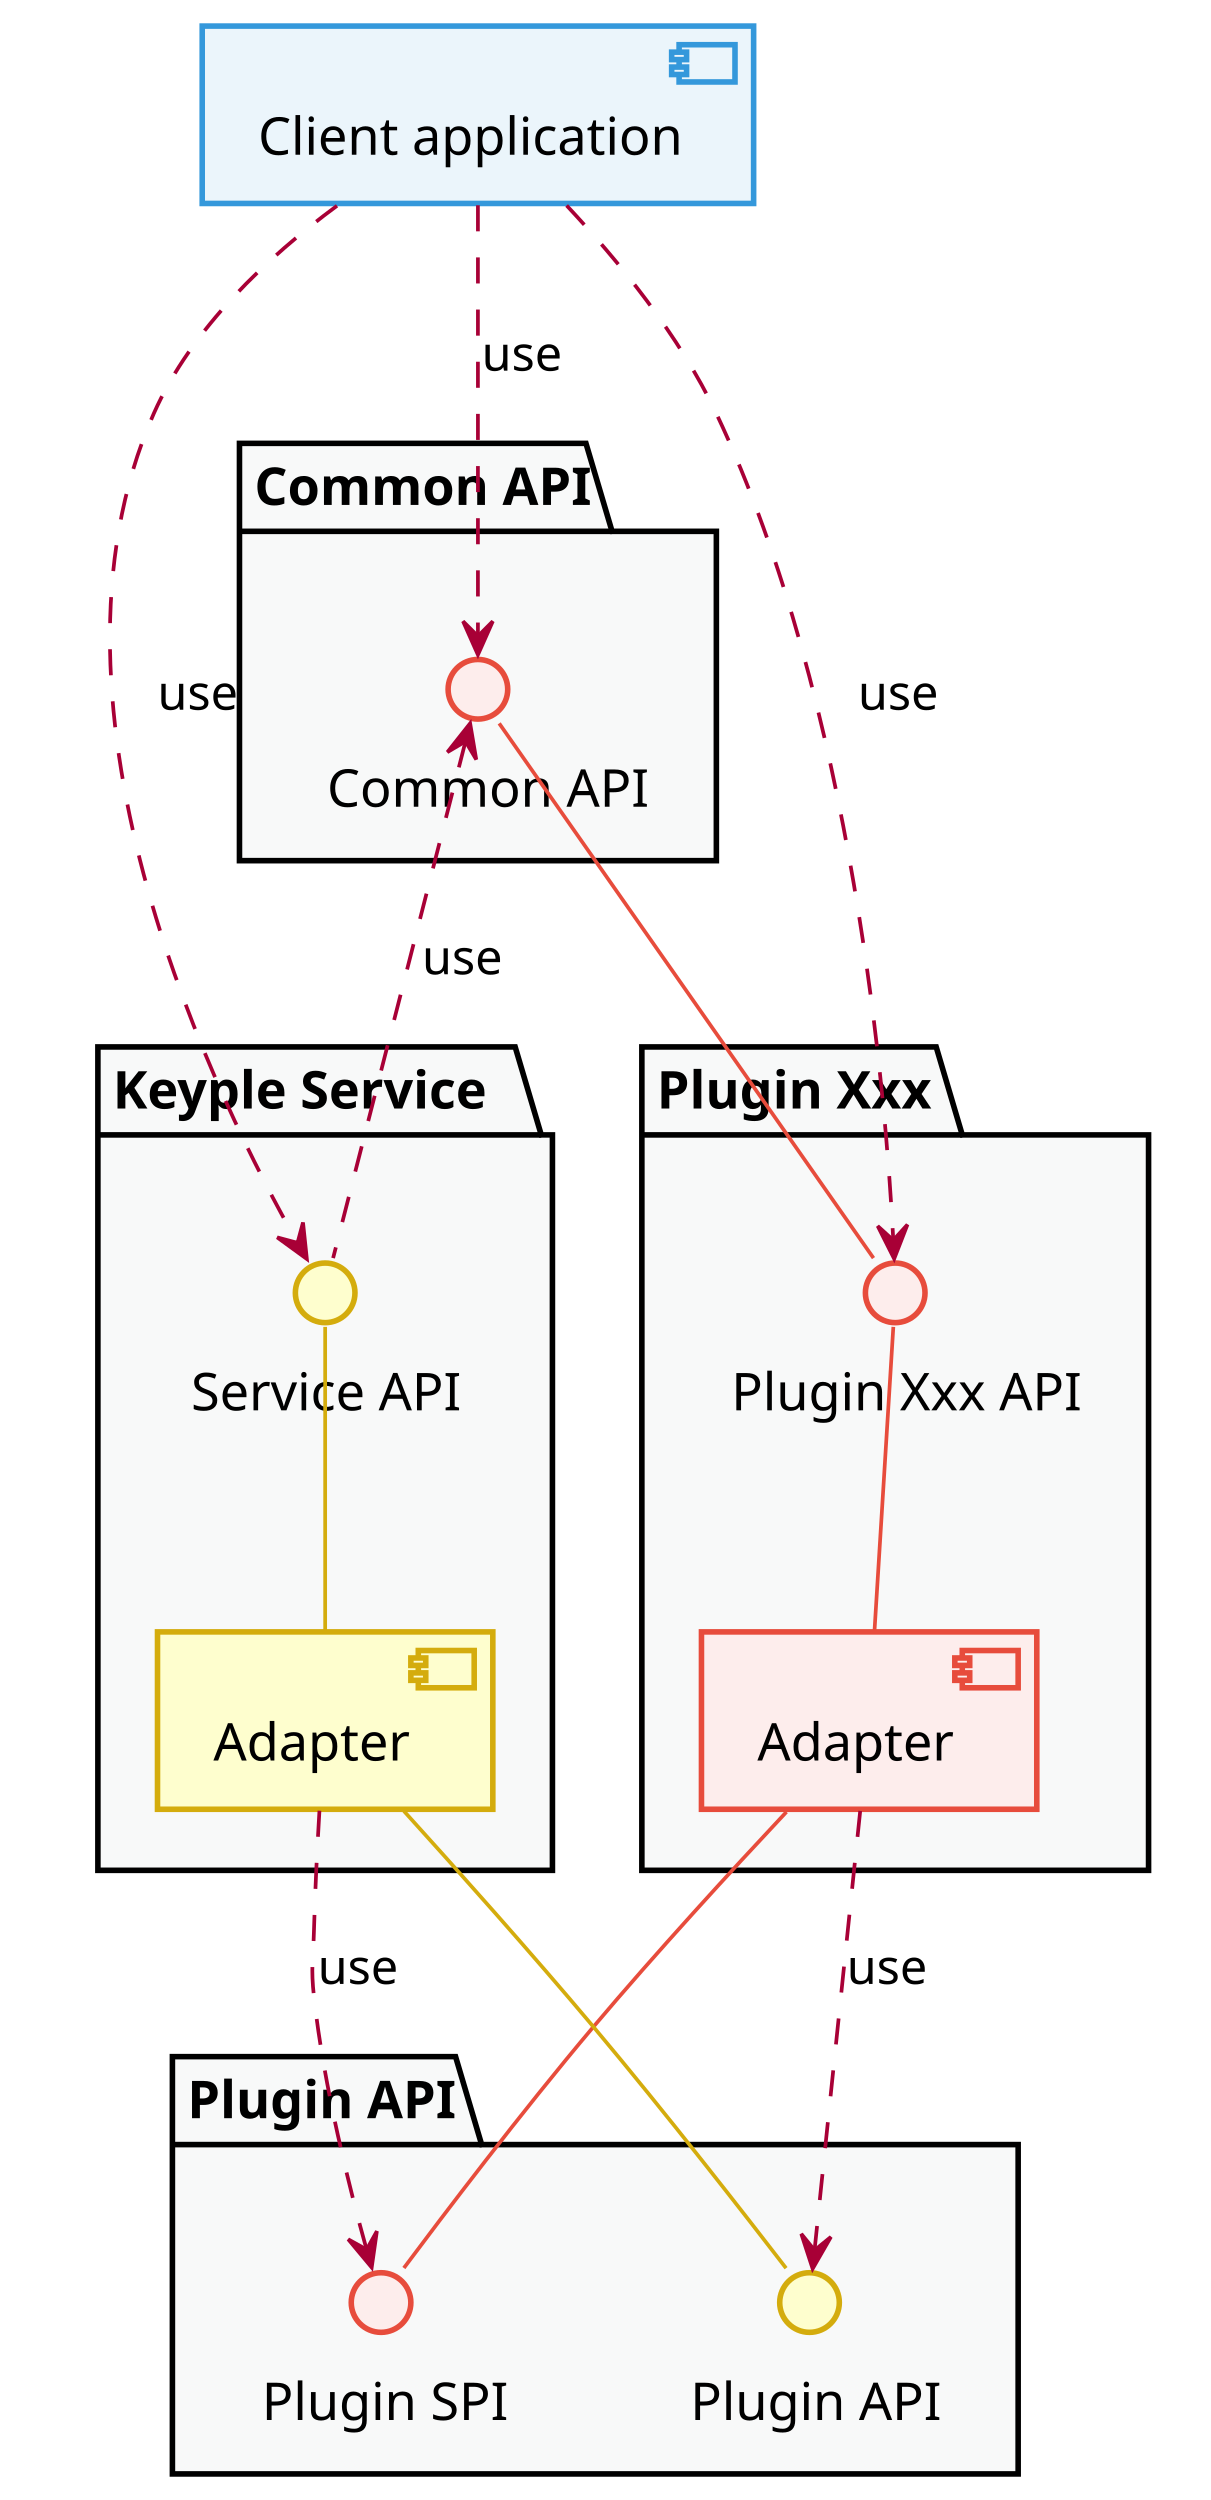
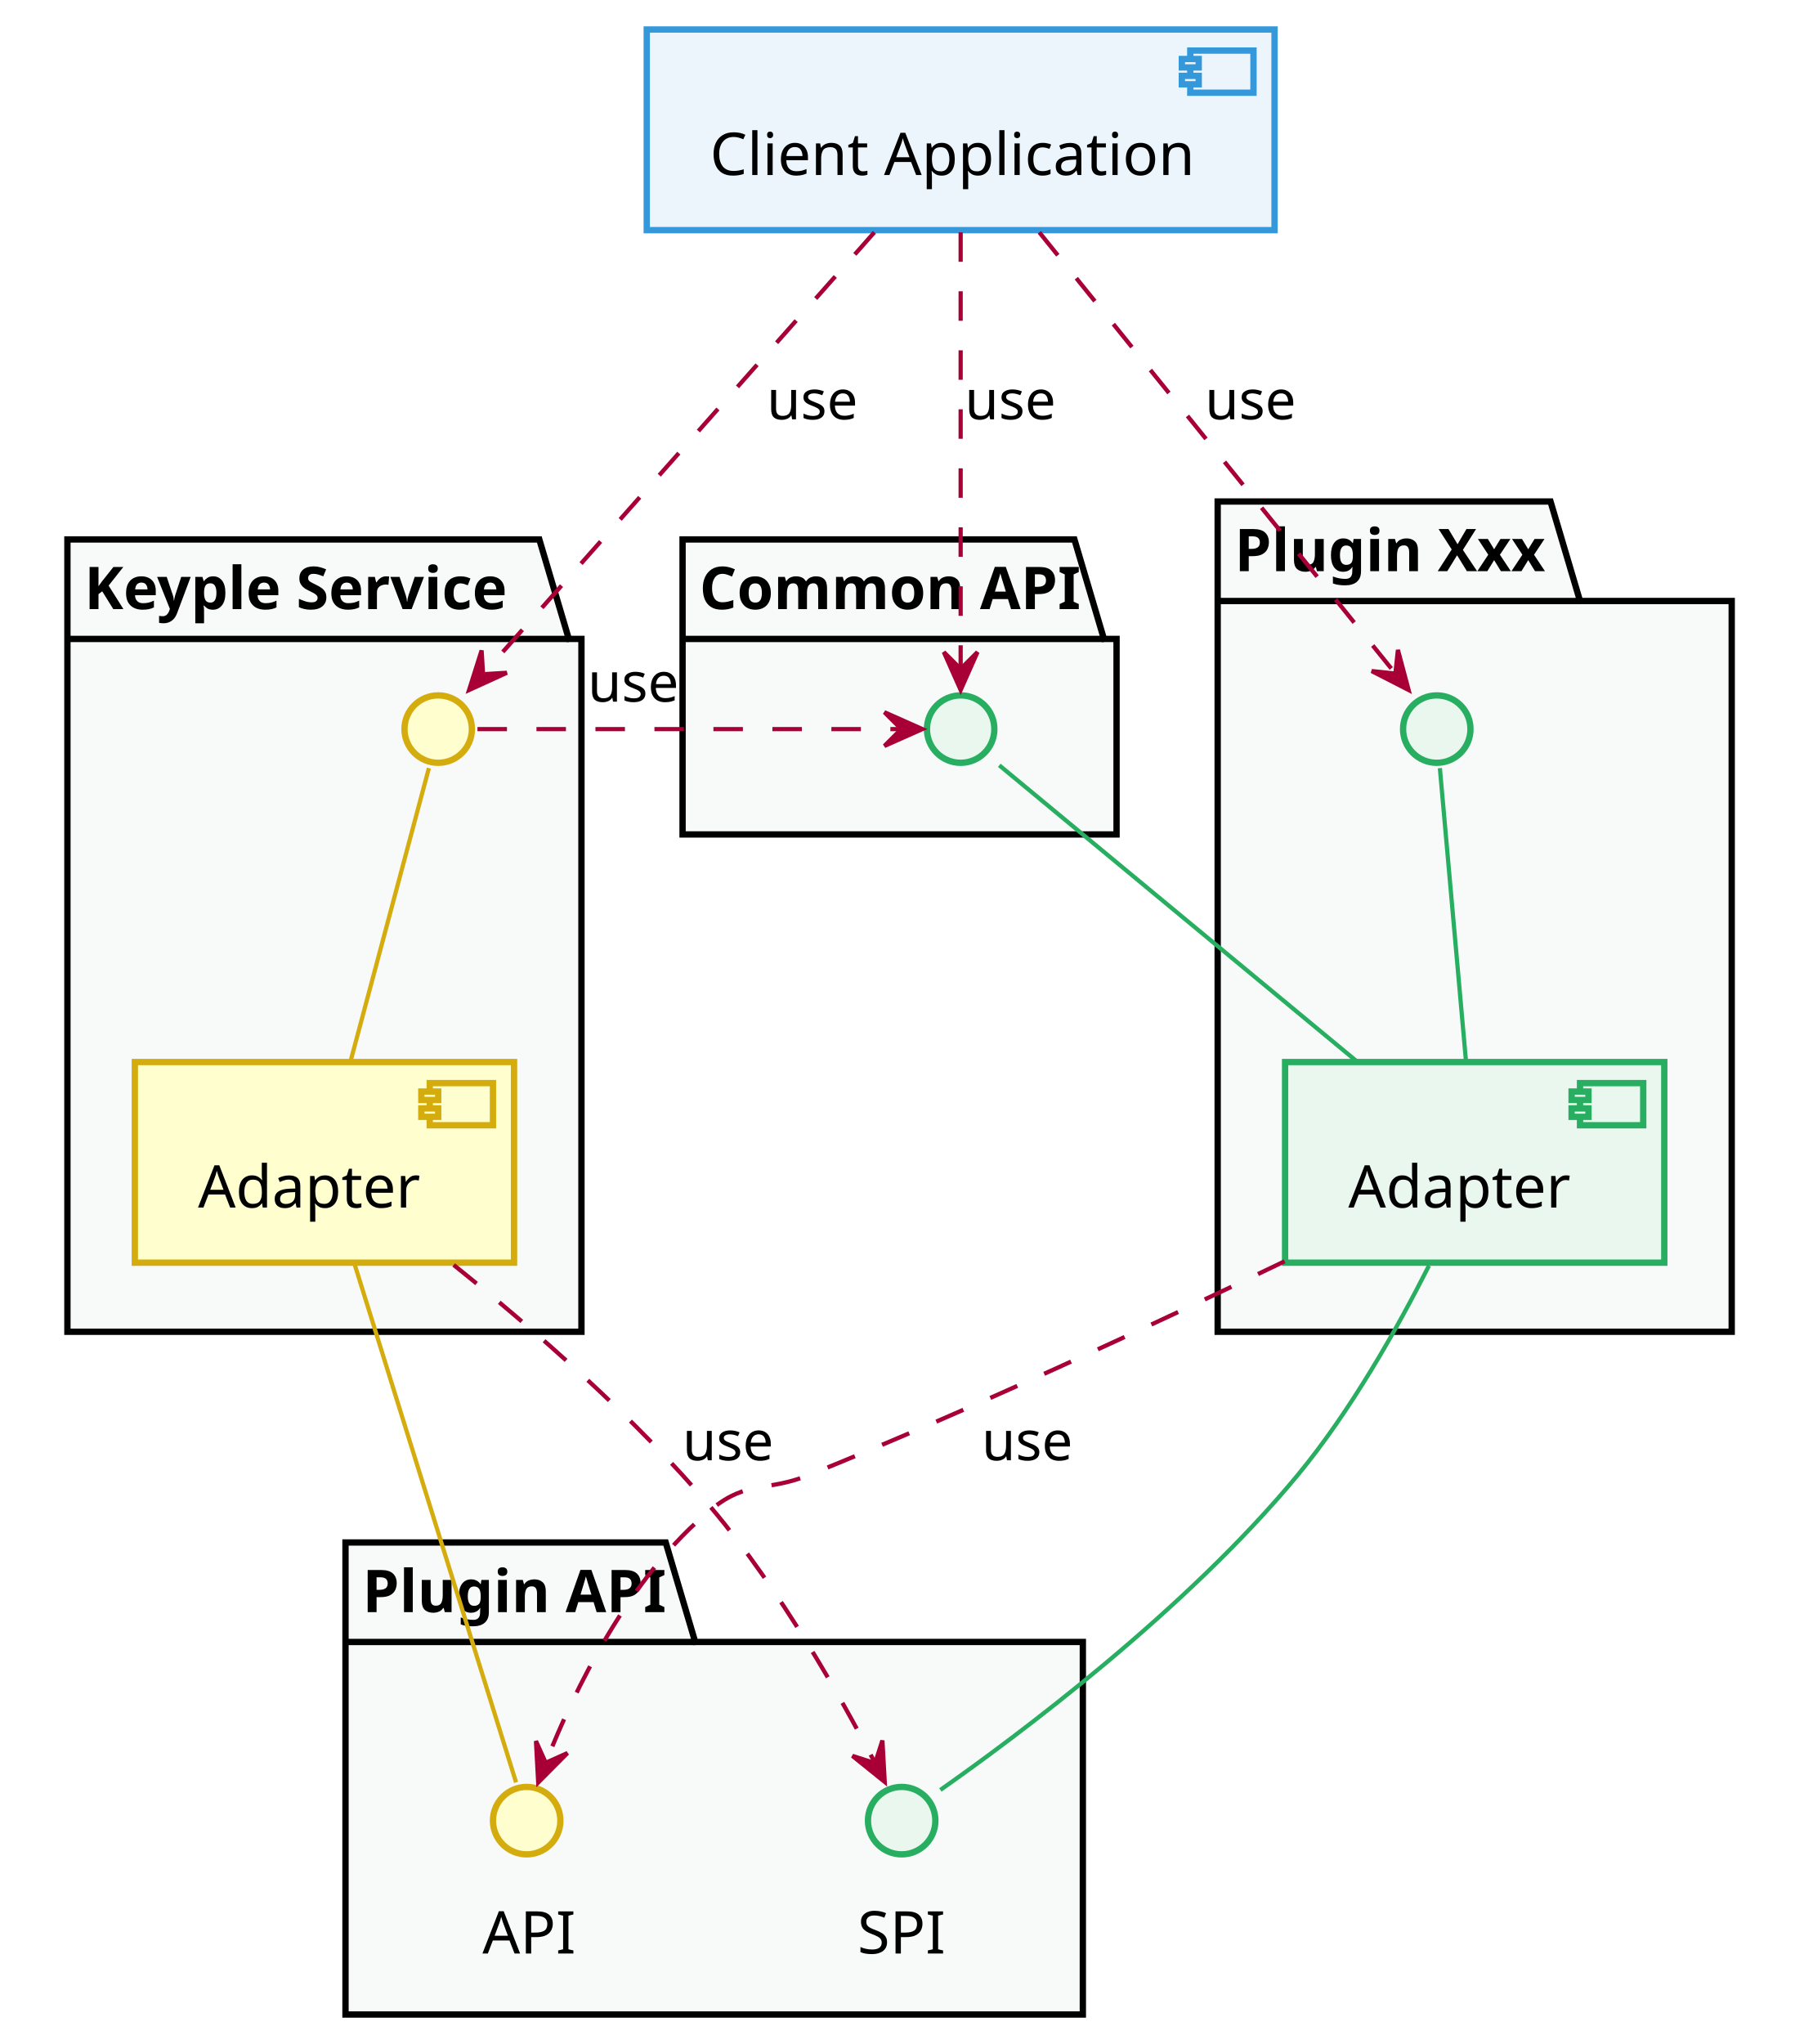
- <svg xmlns="http://www.w3.org/2000/svg" contentScriptType="application/ecmascript" contentStyleType="text/css" height="671px" preserveAspectRatio="none" style="width:325px;height:671px;background:#FFFFFF;" version="1.1" viewBox="0 0 325 671" width="325px" zoomAndPan="magnify">
+ <svg xmlns="http://www.w3.org/2000/svg" contentScriptType="application/ecmascript" contentStyleType="text/css" height="485px" preserveAspectRatio="none" style="width:428px;height:485px;background:#FFFFFF;" version="1.1" viewBox="0 0 428 485" width="428px" zoomAndPan="magnify">
  <defs />
  <g>
-     <polygon fill="#F8F9F9" points="64.273,119,157.273,119,164.273,142.609,192.273,142.609,192.273,231,64.273,231,64.273,119" style="stroke:#000000;stroke-width:1.5;" />
-     <line style="stroke:#000000;stroke-width:1.5;" x1="64.273" x2="164.273" y1="142.609" y2="142.609" />
-     <text fill="#000000" font-family="sans-serif" font-size="14" font-weight="bold" lengthAdjust="spacing" textLength="87" x="68.273" y="135.533">Common API</text>
-     <polygon fill="#F8F9F9" points="26.273,281,138.273,281,145.273,304.609,148.273,304.609,148.273,502,26.273,502,26.273,281" style="stroke:#000000;stroke-width:1.5;" />
-     <line style="stroke:#000000;stroke-width:1.5;" x1="26.273" x2="145.273" y1="304.609" y2="304.609" />
-     <text fill="#000000" font-family="sans-serif" font-size="14" font-weight="bold" lengthAdjust="spacing" textLength="106" x="30.273" y="297.533">Keyple Service</text>
-     <polygon fill="#F8F9F9" points="172.273,281,251.273,281,258.273,304.609,308.273,304.609,308.273,502,172.273,502,172.273,281" style="stroke:#000000;stroke-width:1.5;" />
-     <line style="stroke:#000000;stroke-width:1.5;" x1="172.273" x2="258.273" y1="304.609" y2="304.609" />
-     <text fill="#000000" font-family="sans-serif" font-size="14" font-weight="bold" lengthAdjust="spacing" textLength="73" x="176.273" y="297.533">Plugin Xxx</text>
-     <polygon fill="#F8F9F9" points="46.273,552,122.273,552,129.273,575.609,273.273,575.609,273.273,664,46.273,664,46.273,552" style="stroke:#000000;stroke-width:1.5;" />
-     <line style="stroke:#000000;stroke-width:1.5;" x1="46.273" x2="129.273" y1="575.609" y2="575.609" />
-     <text fill="#000000" font-family="sans-serif" font-size="14" font-weight="bold" lengthAdjust="spacing" textLength="70" x="50.273" y="568.533">Plugin API</text>
-     <ellipse cx="128.273" cy="185" fill="#FDEDEC" rx="8" ry="8" style="stroke:#E74C3C;stroke-width:1.5;" />
-     <text fill="#000000" font-family="sans-serif" font-size="14" lengthAdjust="spacing" textLength="81" x="87.773" y="216.533">Common API</text>
-     <ellipse cx="87.273" cy="347" fill="#FEFECE" rx="8" ry="8" style="stroke:#D4AC0D;stroke-width:1.5;" />
-     <text fill="#000000" font-family="sans-serif" font-size="14" lengthAdjust="spacing" textLength="72" x="51.273" y="378.533">Service API</text>
-     <rect fill="#FEFECE" height="47.609" style="stroke:#D4AC0D;stroke-width:1.5;" width="90" x="42.273" y="438" />
-     <rect fill="#FEFECE" height="10" style="stroke:#D4AC0D;stroke-width:1.5;" width="15" x="112.273" y="443" />
-     <rect fill="#FEFECE" height="2" style="stroke:#D4AC0D;stroke-width:1.5;" width="4" x="110.273" y="445" />
-     <rect fill="#FEFECE" height="2" style="stroke:#D4AC0D;stroke-width:1.5;" width="4" x="110.273" y="449" />
-     <text fill="#000000" font-family="sans-serif" font-size="14" lengthAdjust="spacing" textLength="50" x="57.273" y="472.533">Adapter</text>
-     <ellipse cx="240.273" cy="347" fill="#FDEDEC" rx="8" ry="8" style="stroke:#E74C3C;stroke-width:1.5;" />
-     <text fill="#000000" font-family="sans-serif" font-size="14" lengthAdjust="spacing" textLength="88" x="196.273" y="378.533">Plugin Xxx API</text>
-     <rect fill="#FDEDEC" height="47.609" style="stroke:#E74C3C;stroke-width:1.5;" width="90" x="188.273" y="438" />
-     <rect fill="#FDEDEC" height="10" style="stroke:#E74C3C;stroke-width:1.5;" width="15" x="258.273" y="443" />
-     <rect fill="#FDEDEC" height="2" style="stroke:#E74C3C;stroke-width:1.5;" width="4" x="256.273" y="445" />
-     <rect fill="#FDEDEC" height="2" style="stroke:#E74C3C;stroke-width:1.5;" width="4" x="256.273" y="449" />
-     <text fill="#000000" font-family="sans-serif" font-size="14" lengthAdjust="spacing" textLength="50" x="203.273" y="472.533">Adapter</text>
-     <ellipse cx="102.273" cy="618" fill="#FDEDEC" rx="8" ry="8" style="stroke:#E74C3C;stroke-width:1.5;" />
-     <text fill="#000000" font-family="sans-serif" font-size="14" lengthAdjust="spacing" textLength="64" x="70.273" y="649.533">Plugin SPI</text>
-     <ellipse cx="217.273" cy="618" fill="#FEFECE" rx="8" ry="8" style="stroke:#D4AC0D;stroke-width:1.5;" />
-     <text fill="#000000" font-family="sans-serif" font-size="14" lengthAdjust="spacing" textLength="64" x="185.273" y="649.533">Plugin API</text>
-     <rect fill="#EBF5FB" height="47.609" style="stroke:#3498DB;stroke-width:1.5;" width="148" x="54.273" y="7" />
-     <rect fill="#EBF5FB" height="10" style="stroke:#3498DB;stroke-width:1.5;" width="15" x="182.273" y="12" />
-     <rect fill="#EBF5FB" height="2" style="stroke:#3498DB;stroke-width:1.5;" width="4" x="180.273" y="14" />
-     <rect fill="#EBF5FB" height="2" style="stroke:#3498DB;stroke-width:1.5;" width="4" x="180.273" y="18" />
-     <text fill="#000000" font-family="sans-serif" font-size="14" lengthAdjust="spacing" textLength="108" x="69.273" y="41.533">Client application</text>
-     <path d="M133.981,194.154 C153.149,221.537 215.093,310.028 234.442,337.67 " fill="none" id="commonApi-specificPluginApi" style="stroke:#E74C3C;stroke-width:1.0;" />
-     <path d="M239.77,356.127 C238.723,373.029 236.277,412.508 234.703,437.916 " fill="none" id="specificPluginApi-plugin" style="stroke:#E74C3C;stroke-width:1.0;" />
-     <path d="M211.087,486.315 C196.125,502.272 176.116,524.068 159.273,544 C139.969,566.844 118.626,595.029 108.397,608.735 " fill="none" id="plugin-pluginSpi" style="stroke:#E74C3C;stroke-width:1.0;" />
-     <path d="M87.273,356.127 C87.273,373.029 87.273,412.508 87.273,437.916 " fill="none" id="serviceApi-service" style="stroke:#D4AC0D;stroke-width:1.0;" />
-     <path d="M108.413,486.095 C122.949,502.14 142.566,524.125 159.273,544 C178.646,567.047 200.485,595.14 210.98,608.78 " fill="none" id="service-pluginApi" style="stroke:#D4AC0D;stroke-width:1.0;" />
-     <path d="M128.273,55.086 C128.273,87.34 128.273,144.838 128.273,170.723 " fill="none" id="application-to-commonApi" style="stroke:#A80036;stroke-width:1.0;stroke-dasharray:7.0,7.0;" />
-     <polygon fill="#A80036" points="128.273,175.747,132.273,166.747,128.273,170.747,124.273,166.747,128.273,175.747" style="stroke:#A80036;stroke-width:1.0;" />
-     <text fill="#000000" font-family="sans-serif" font-size="13" lengthAdjust="spacing" textLength="21" x="129.273" y="99.495">use</text>
-     <path d="M152.086,55.156 C165.872,69.894 182.399,90.091 192.273,111 C229.236,189.274 237.82,295.383 239.741,332.508 " fill="none" id="application-to-specificPluginApi" style="stroke:#A80036;stroke-width:1.0;stroke-dasharray:7.0,7.0;" />
-     <polygon fill="#A80036" points="239.995,337.86,243.561,328.679,239.756,332.866,235.57,329.061,239.995,337.86" style="stroke:#A80036;stroke-width:1.0;" />
-     <text fill="#000000" font-family="sans-serif" font-size="13" lengthAdjust="spacing" textLength="21" x="230.273" y="190.495">use</text>
-     <path d="M90.451,55.233 C71.912,68.92 51.431,88.054 41.273,111 C6,190.674 59.317,297.405 79.808,333.486 " fill="none" id="application-to-serviceApi" style="stroke:#A80036;stroke-width:1.0;stroke-dasharray:7.0,7.0;" />
-     <polygon fill="#A80036" points="82.358,337.909,81.326,328.114,79.86,333.578,74.396,332.112,82.358,337.909" style="stroke:#A80036;stroke-width:1.0;" />
-     <text fill="#000000" font-family="sans-serif" font-size="13" lengthAdjust="spacing" textLength="21" x="42.273" y="190.495">use</text>
-     <path d="M124.897,199.175 C116.733,231.034 96.103,311.54 89.407,337.67 " fill="none" id="commonApi-backto-serviceApi" style="stroke:#A80036;stroke-width:1.0;stroke-dasharray:7.0,7.0;" />
-     <polygon fill="#A80036" points="126.183,194.154,120.073,201.879,124.941,198.997,127.823,203.865,126.183,194.154" style="stroke:#A80036;stroke-width:1.0;" />
-     <text fill="#000000" font-family="sans-serif" font-size="13" lengthAdjust="spacing" textLength="21" x="113.273" y="261.495">use</text>
-     <path d="M85.738,486.002 C85.153,495.851 84.559,507.485 84.273,518 C84.055,525.997 83.4,528.048 84.273,536 C86.928,560.187 93.915,587.718 98.362,603.652 " fill="none" id="service-to-pluginSpi" style="stroke:#A80036;stroke-width:1.0;stroke-dasharray:7.0,7.0;" />
-     <polygon fill="#A80036" points="99.763,608.589,101.154,598.839,98.398,603.779,93.458,601.023,99.763,608.589" style="stroke:#A80036;stroke-width:1.0;" />
-     <text fill="#000000" font-family="sans-serif" font-size="13" lengthAdjust="spacing" textLength="21" x="85.273" y="532.495">use</text>
-     <path d="M230.878,486.055 C227.476,518.8 221.356,577.7 218.638,603.862 " fill="none" id="plugin-to-pluginApi" style="stroke:#A80036;stroke-width:1.0;stroke-dasharray:7.0,7.0;" />
-     <polygon fill="#A80036" points="218.112,608.926,223.02,600.388,218.628,603.953,215.063,599.561,218.112,608.926" style="stroke:#A80036;stroke-width:1.0;" />
-     <text fill="#000000" font-family="sans-serif" font-size="13" lengthAdjust="spacing" textLength="21" x="227.273" y="532.495">use</text>
+     <polygon fill="#F8F9F9" points="289,119,368,119,375,142.609,411,142.609,411,316,289,316,289,119" style="stroke:#000000;stroke-width:1.5;" />
+     <line style="stroke:#000000;stroke-width:1.5;" x1="289" x2="375" y1="142.609" y2="142.609" />
+     <text fill="#000000" font-family="sans-serif" font-size="14" font-weight="bold" lengthAdjust="spacing" textLength="73" x="293" y="135.533">Plugin Xxx</text>
+     <polygon fill="#F8F9F9" points="162,128,255,128,262,151.609,265,151.609,265,198,162,198,162,128" style="stroke:#000000;stroke-width:1.5;" />
+     <line style="stroke:#000000;stroke-width:1.5;" x1="162" x2="262" y1="151.609" y2="151.609" />
+     <text fill="#000000" font-family="sans-serif" font-size="14" font-weight="bold" lengthAdjust="spacing" textLength="87" x="166" y="144.533">Common API</text>
+     <polygon fill="#F8F9F9" points="16,128,128,128,135,151.609,138,151.609,138,316,16,316,16,128" style="stroke:#000000;stroke-width:1.5;" />
+     <line style="stroke:#000000;stroke-width:1.5;" x1="16" x2="135" y1="151.609" y2="151.609" />
+     <text fill="#000000" font-family="sans-serif" font-size="14" font-weight="bold" lengthAdjust="spacing" textLength="106" x="20" y="144.533">Keyple Service</text>
+     <polygon fill="#F8F9F9" points="82,366,158,366,165,389.609,257,389.609,257,478,82,478,82,366" style="stroke:#000000;stroke-width:1.5;" />
+     <line style="stroke:#000000;stroke-width:1.5;" x1="82" x2="165" y1="389.609" y2="389.609" />
+     <text fill="#000000" font-family="sans-serif" font-size="14" font-weight="bold" lengthAdjust="spacing" textLength="70" x="86" y="382.533">Plugin API</text>
+     <ellipse cx="341" cy="173" fill="#E9F7EF" rx="8" ry="8" style="stroke:#27AE60;stroke-width:1.5;" />
+     <rect fill="#E9F7EF" height="47.609" style="stroke:#27AE60;stroke-width:1.5;" width="90" x="305" y="252" />
+     <rect fill="#E9F7EF" height="10" style="stroke:#27AE60;stroke-width:1.5;" width="15" x="375" y="257" />
+     <rect fill="#E9F7EF" height="2" style="stroke:#27AE60;stroke-width:1.5;" width="4" x="373" y="259" />
+     <rect fill="#E9F7EF" height="2" style="stroke:#27AE60;stroke-width:1.5;" width="4" x="373" y="263" />
+     <text fill="#000000" font-family="sans-serif" font-size="14" lengthAdjust="spacing" textLength="50" x="320" y="286.533">Adapter</text>
+     <ellipse cx="228" cy="173" fill="#E9F7EF" rx="8" ry="8" style="stroke:#27AE60;stroke-width:1.5;" />
+     <ellipse cx="104" cy="173" fill="#FEFECE" rx="8" ry="8" style="stroke:#D4AC0D;stroke-width:1.5;" />
+     <rect fill="#FEFECE" height="47.609" style="stroke:#D4AC0D;stroke-width:1.5;" width="90" x="32" y="252" />
+     <rect fill="#FEFECE" height="10" style="stroke:#D4AC0D;stroke-width:1.5;" width="15" x="102" y="257" />
+     <rect fill="#FEFECE" height="2" style="stroke:#D4AC0D;stroke-width:1.5;" width="4" x="100" y="259" />
+     <rect fill="#FEFECE" height="2" style="stroke:#D4AC0D;stroke-width:1.5;" width="4" x="100" y="263" />
+     <text fill="#000000" font-family="sans-serif" font-size="14" lengthAdjust="spacing" textLength="50" x="47" y="286.533">Adapter</text>
+     <ellipse cx="125" cy="432" fill="#FEFECE" rx="8" ry="8" style="stroke:#D4AC0D;stroke-width:1.5;" />
+     <text fill="#000000" font-family="sans-serif" font-size="14" lengthAdjust="spacing" textLength="21" x="114.5" y="463.533">API</text>
+     <ellipse cx="214" cy="432" fill="#E9F7EF" rx="8" ry="8" style="stroke:#27AE60;stroke-width:1.5;" />
+     <text fill="#000000" font-family="sans-serif" font-size="14" lengthAdjust="spacing" textLength="21" x="203.5" y="463.533">SPI</text>
+     <rect fill="#EBF5FB" height="47.609" style="stroke:#3498DB;stroke-width:1.5;" width="149" x="153.5" y="7" />
+     <rect fill="#EBF5FB" height="10" style="stroke:#3498DB;stroke-width:1.5;" width="15" x="282.5" y="12" />
+     <rect fill="#EBF5FB" height="2" style="stroke:#3498DB;stroke-width:1.5;" width="4" x="280.5" y="14" />
+     <rect fill="#EBF5FB" height="2" style="stroke:#3498DB;stroke-width:1.5;" width="4" x="280.5" y="18" />
+     <text fill="#000000" font-family="sans-serif" font-size="14" lengthAdjust="spacing" textLength="109" x="168.5" y="41.533">Client Application</text>
+     <path d="M237.17,181.591 C254.958,196.318 294.792,229.295 322.036,251.849 " fill="none" id="commonApi-plugin" style="stroke:#27AE60;stroke-width:1.0;" />
+     <path d="M341.737,182.265 C343.072,197.247 345.936,229.392 347.915,251.601 " fill="none" id="specificPluginApi-plugin" style="stroke:#27AE60;stroke-width:1.0;" />
+     <path d="M339.15,300.313 C331.569,315.318 320.577,334.787 308,350 C281.371,382.21 241.119,412.119 223.184,424.716 " fill="none" id="plugin-pluginSpi" style="stroke:#27AE60;stroke-width:1.0;" />
+     <path d="M101.79,182.265 C97.785,197.247 89.192,229.392 83.255,251.601 " fill="none" id="serviceApi-service" style="stroke:#D4AC0D;stroke-width:1.0;" />
+     <path d="M84.186,300.055 C95.118,335.129 115.403,400.211 122.483,422.926 " fill="none" id="service-pluginApi" style="stroke:#D4AC0D;stroke-width:1.0;" />
+     <path d="M228,55.118 C228,84.597 228,134.606 228,158.503 " fill="none" id="application-to-commonApi" style="stroke:#A80036;stroke-width:1.0;stroke-dasharray:7.0,7.0;" />
+     <polygon fill="#A80036" points="228,163.723,232,154.723,228,158.723,224,154.723,228,163.723" style="stroke:#A80036;stroke-width:1.0;" />
+     <text fill="#000000" font-family="sans-serif" font-size="13" lengthAdjust="spacing" textLength="21" x="229" y="99.495">use</text>
+     <path d="M246.66,55.118 C270.855,85.095 312.185,136.3 331.065,159.691 " fill="none" id="application-to-specificPluginApi" style="stroke:#A80036;stroke-width:1.0;stroke-dasharray:7.0,7.0;" />
+     <polygon fill="#A80036" points="334.319,163.723,331.78,154.207,331.179,159.832,325.554,159.231,334.319,163.723" style="stroke:#A80036;stroke-width:1.0;" />
+     <text fill="#000000" font-family="sans-serif" font-size="13" lengthAdjust="spacing" textLength="21" x="286" y="99.495">use</text>
+     <path d="M207.524,55.118 C180.973,85.095 135.62,136.3 114.903,159.691 " fill="none" id="application-to-serviceApi" style="stroke:#A80036;stroke-width:1.0;stroke-dasharray:7.0,7.0;" />
+     <polygon fill="#A80036" points="111.331,163.723,120.292,159.637,114.646,159.98,114.303,154.333,111.331,163.723" style="stroke:#A80036;stroke-width:1.0;" />
+     <text fill="#000000" font-family="sans-serif" font-size="13" lengthAdjust="spacing" textLength="21" x="182" y="99.495">use</text>
+     <path d="M113.32,173 C134.879,173 188.299,173 213.891,173 " fill="none" id="serviceApi-to-commonApi" style="stroke:#A80036;stroke-width:1.0;stroke-dasharray:7.0,7.0;" />
+     <polygon fill="#A80036" points="218.909,173,209.909,169,213.909,173,209.909,177,218.909,173" style="stroke:#A80036;stroke-width:1.0;" />
+     <text fill="#000000" font-family="sans-serif" font-size="13" lengthAdjust="spacing" textLength="21" x="139.5" y="166.495">use</text>
+     <path d="M107.669,300.144 C126.633,315.347 150.752,336.364 169,358 C185.213,377.223 199.621,402.858 207.548,418.076 " fill="none" id="service-to-pluginSpi" style="stroke:#A80036;stroke-width:1.0;stroke-dasharray:7.0,7.0;" />
+     <polygon fill="#A80036" points="209.981,422.813,209.428,412.98,207.697,418.365,202.311,416.634,209.981,422.813" style="stroke:#A80036;stroke-width:1.0;" />
+     <text fill="#000000" font-family="sans-serif" font-size="13" lengthAdjust="spacing" textLength="21" x="162" y="346.495">use</text>
+     <path d="M304.884,299.28 C273.558,314.394 230.666,334.387 192,350 C181.964,354.052 177.405,351.182 169,358 C149.177,374.081 136.09,401.636 129.663,417.9 " fill="none" id="plugin-to-pluginApi" style="stroke:#A80036;stroke-width:1.0;stroke-dasharray:7.0,7.0;" />
+     <polygon fill="#A80036" points="127.738,422.95,134.681,415.964,129.519,418.278,127.205,413.115,127.738,422.95" style="stroke:#A80036;stroke-width:1.0;" />
+     <text fill="#000000" font-family="sans-serif" font-size="13" lengthAdjust="spacing" textLength="21" x="233" y="346.495">use</text>
  </g>
</svg>
